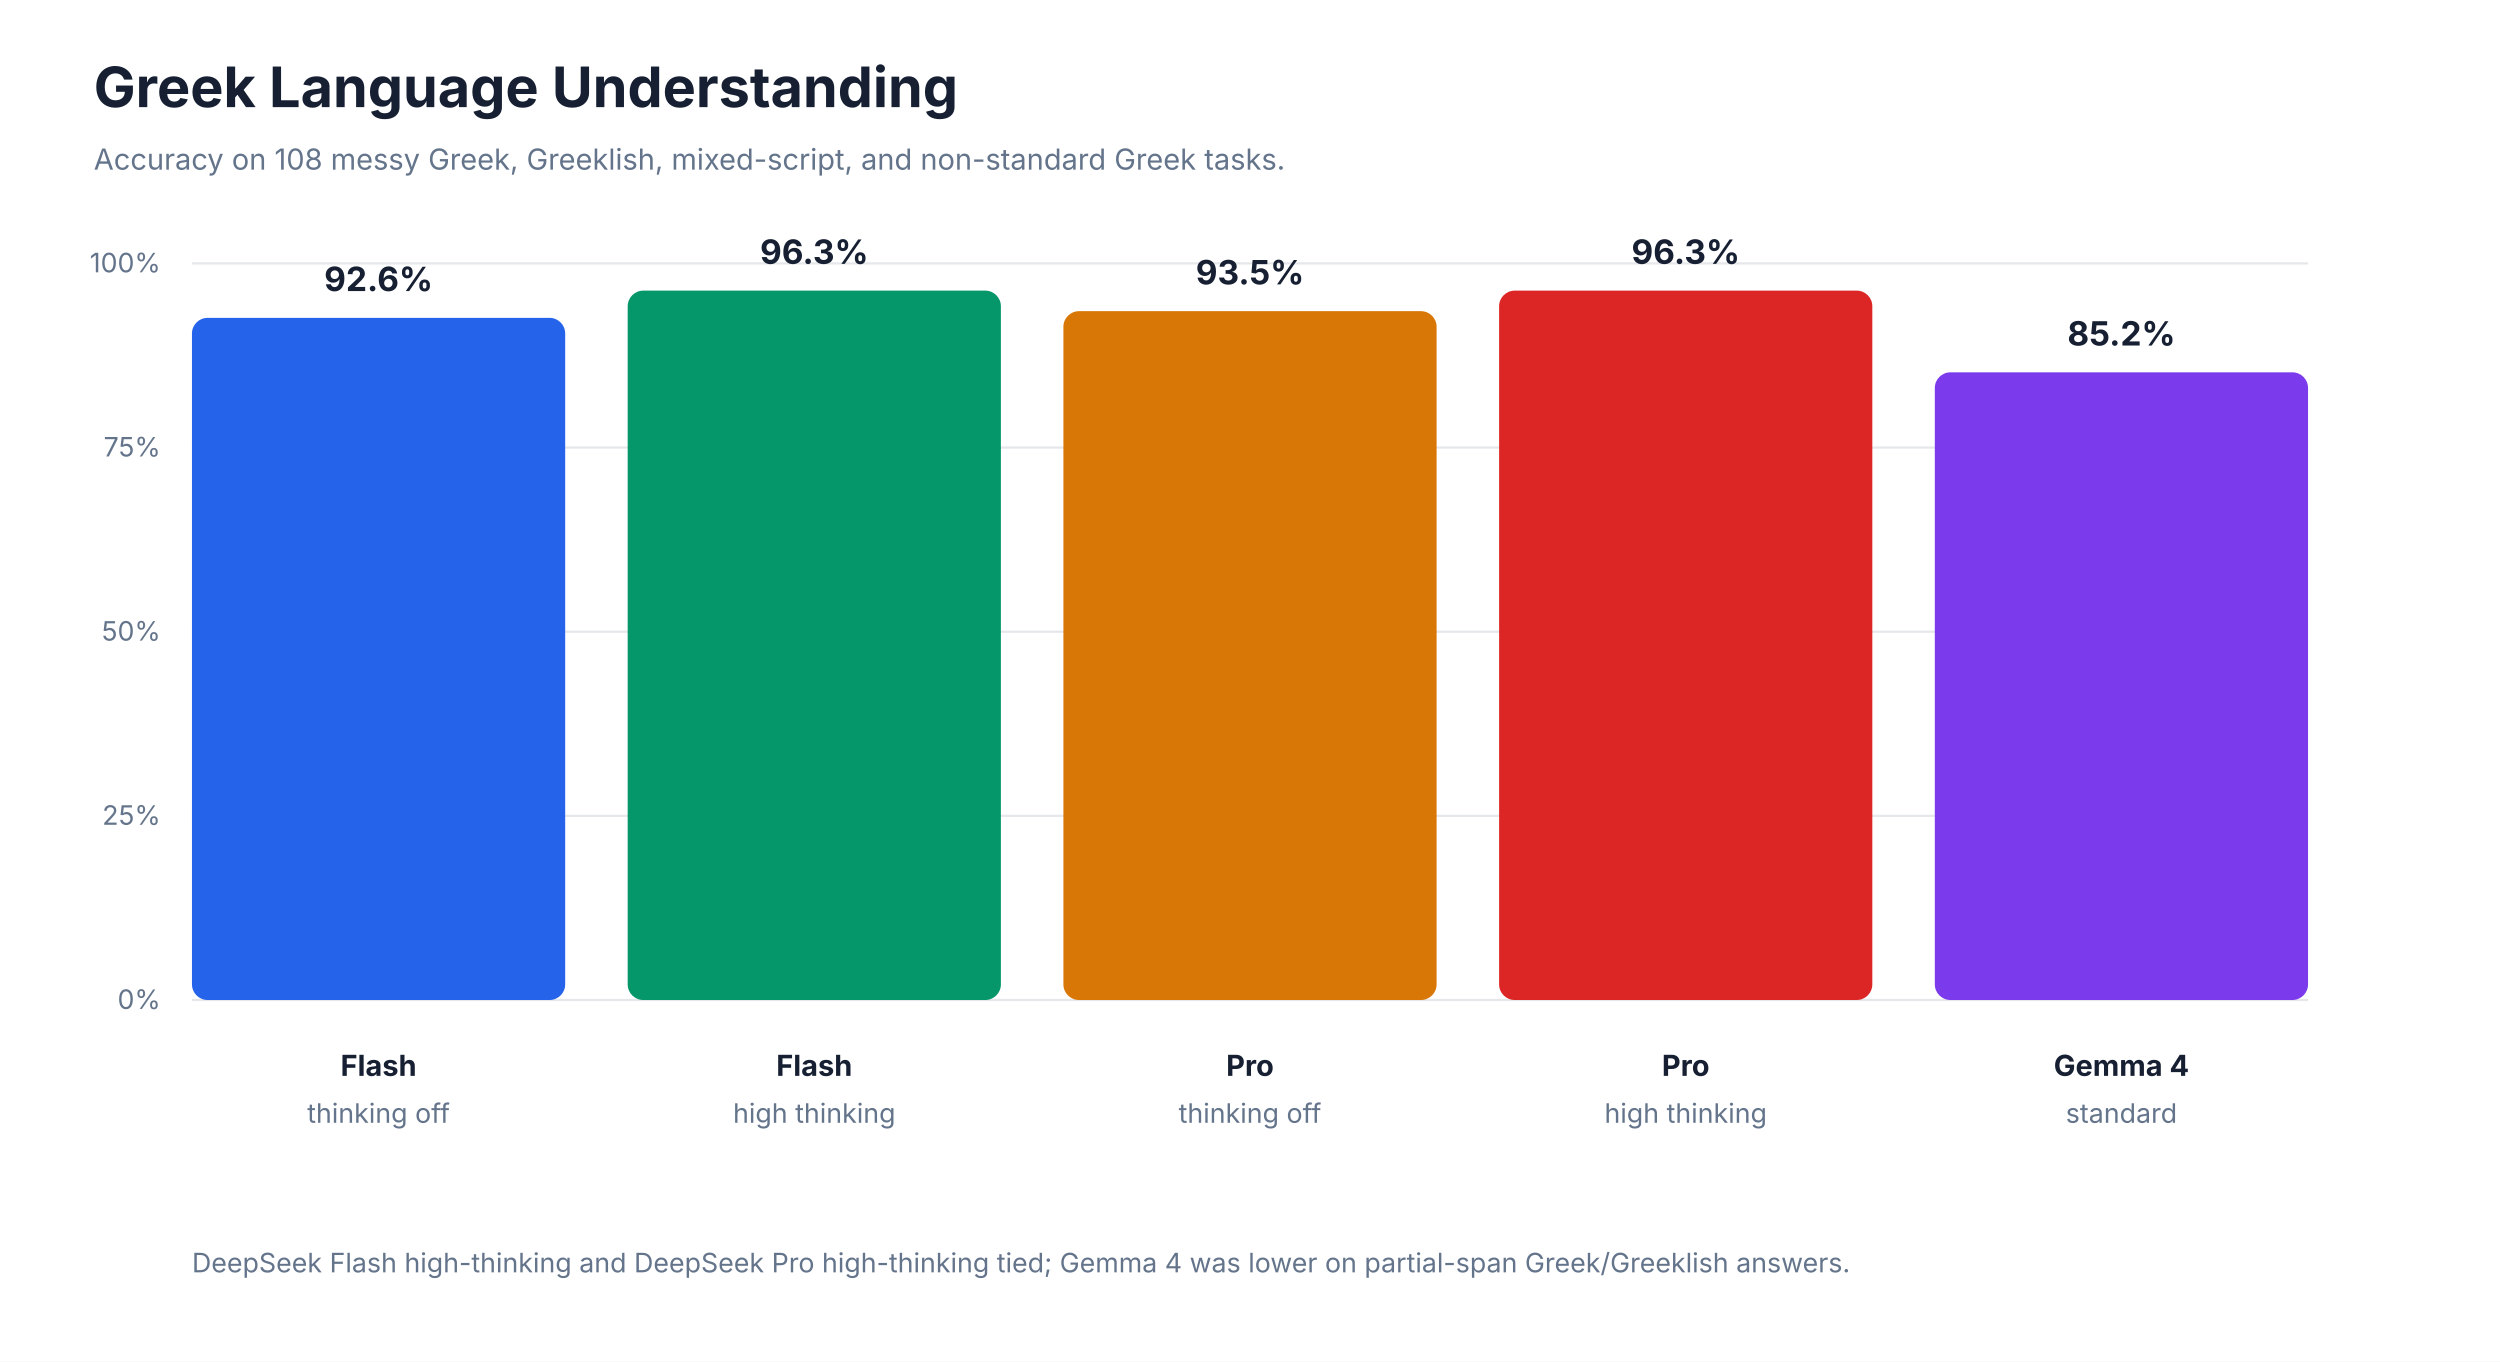
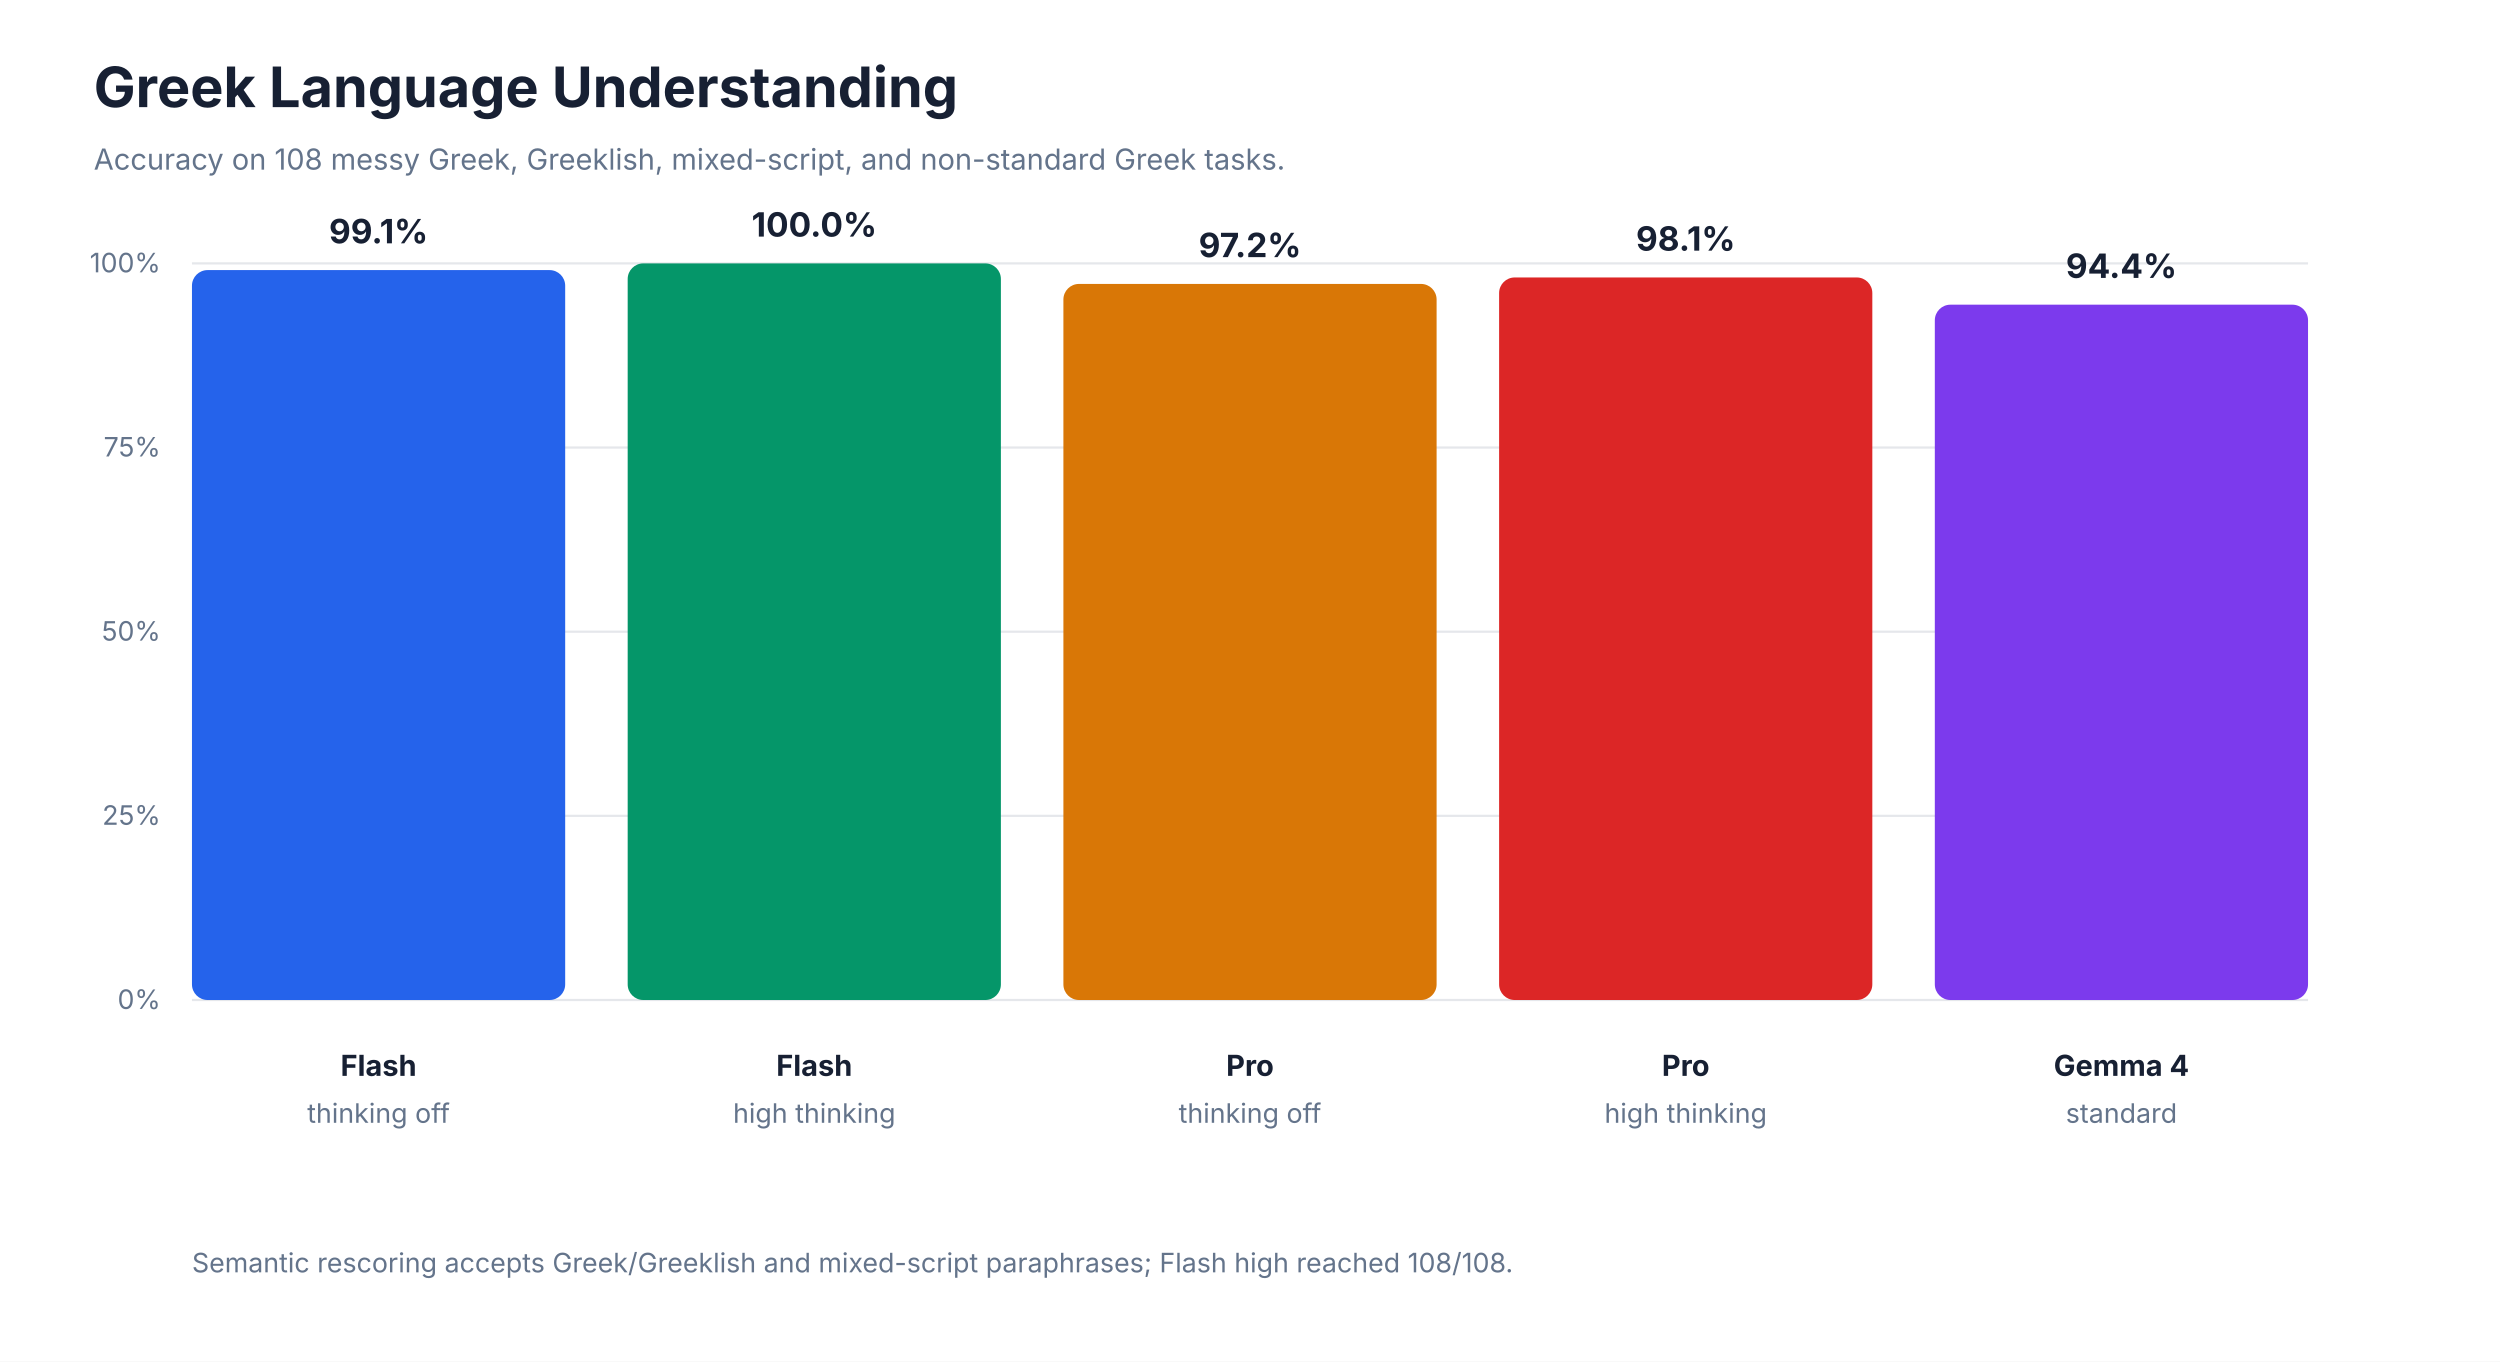
<svg xmlns="http://www.w3.org/2000/svg" width="1120" height="610" viewBox="0 0 1120 610" role="img" aria-labelledby="title desc">
  <rect width="100%" height="100%" fill="#ffffff" />
-   <text x="42" y="48" font-family="Inter, ui-sans-serif, system-ui, -apple-system, Segoe UI, sans-serif" font-size="25" font-weight="750" fill="#172033">Greek Language Understanding</text>
+   <text x="42" y="48" font-family="Inter, ui-sans-serif, system-ui, -apple-system, Segoe UI, sans-serif" font-size="25" fill="#172033" font-weight="750">Greek Language Understanding</text>
  <text x="42" y="76" font-family="Inter, ui-sans-serif, system-ui, -apple-system, Segoe UI, sans-serif" font-size="13" fill="#64748b">Accuracy on 108 messy Greek, Greeklish, mixed-script, and non-standard Greek tasks.</text>
  <line x1="86" y1="448.0" x2="1034" y2="448.0" stroke="#e5e7eb" />
  <text x="72" y="452.0" font-family="Inter, ui-sans-serif, system-ui, -apple-system, Segoe UI, sans-serif" font-size="12" fill="#64748b" text-anchor="end">0%</text>
  <line x1="86" y1="365.5" x2="1034" y2="365.5" stroke="#e5e7eb" />
  <text x="72" y="369.5" font-family="Inter, ui-sans-serif, system-ui, -apple-system, Segoe UI, sans-serif" font-size="12" fill="#64748b" text-anchor="end">25%</text>
  <line x1="86" y1="283.0" x2="1034" y2="283.0" stroke="#e5e7eb" />
  <text x="72" y="287.0" font-family="Inter, ui-sans-serif, system-ui, -apple-system, Segoe UI, sans-serif" font-size="12" fill="#64748b" text-anchor="end">50%</text>
  <line x1="86" y1="200.5" x2="1034" y2="200.5" stroke="#e5e7eb" />
  <text x="72" y="204.5" font-family="Inter, ui-sans-serif, system-ui, -apple-system, Segoe UI, sans-serif" font-size="12" fill="#64748b" text-anchor="end">75%</text>
  <line x1="86" y1="118.0" x2="1034" y2="118.0" stroke="#e5e7eb" />
  <text x="72" y="122.0" font-family="Inter, ui-sans-serif, system-ui, -apple-system, Segoe UI, sans-serif" font-size="12" fill="#64748b" text-anchor="end">100%</text>
-   <rect x="86.0" y="142.4" width="167.2" height="305.6" rx="7" fill="#2563eb" />
-   <text x="169.6" y="130.4" font-family="Inter, ui-sans-serif, system-ui, -apple-system, Segoe UI, sans-serif" font-size="15" font-weight="750" fill="#172033" text-anchor="middle">92.6%</text>
-   <text x="169.6" y="482" font-family="Inter, ui-sans-serif, system-ui, -apple-system, Segoe UI, sans-serif" font-size="13" font-weight="700" fill="#172033" text-anchor="middle">Flash</text>
+   <rect x="86.0" y="121.0" width="167.2" height="327.0" rx="7" fill="#2563eb" />
+   <text x="169.6" y="109.0" font-family="Inter, ui-sans-serif, system-ui, -apple-system, Segoe UI, sans-serif" font-size="15" fill="#172033" font-weight="750" text-anchor="middle">99.1%</text>
+   <text x="169.6" y="482" font-family="Inter, ui-sans-serif, system-ui, -apple-system, Segoe UI, sans-serif" font-size="13" fill="#172033" font-weight="700" text-anchor="middle">Flash</text>
  <text x="169.6" y="503" font-family="Inter, ui-sans-serif, system-ui, -apple-system, Segoe UI, sans-serif" font-size="12" fill="#64748b" text-anchor="middle">thinking off</text>
-   <rect x="281.2" y="130.2" width="167.2" height="317.8" rx="7" fill="#059669" />
-   <text x="364.8" y="118.2" font-family="Inter, ui-sans-serif, system-ui, -apple-system, Segoe UI, sans-serif" font-size="15" font-weight="750" fill="#172033" text-anchor="middle">96.3%</text>
-   <text x="364.8" y="482" font-family="Inter, ui-sans-serif, system-ui, -apple-system, Segoe UI, sans-serif" font-size="13" font-weight="700" fill="#172033" text-anchor="middle">Flash</text>
+   <rect x="281.2" y="118.0" width="167.2" height="330.0" rx="7" fill="#059669" />
+   <text x="364.8" y="106.0" font-family="Inter, ui-sans-serif, system-ui, -apple-system, Segoe UI, sans-serif" font-size="15" fill="#172033" font-weight="750" text-anchor="middle">100.0%</text>
+   <text x="364.8" y="482" font-family="Inter, ui-sans-serif, system-ui, -apple-system, Segoe UI, sans-serif" font-size="13" fill="#172033" font-weight="700" text-anchor="middle">Flash</text>
  <text x="364.8" y="503" font-family="Inter, ui-sans-serif, system-ui, -apple-system, Segoe UI, sans-serif" font-size="12" fill="#64748b" text-anchor="middle">high thinking</text>
-   <rect x="476.4" y="139.4" width="167.2" height="308.6" rx="7" fill="#d97706" />
-   <text x="560.0" y="127.4" font-family="Inter, ui-sans-serif, system-ui, -apple-system, Segoe UI, sans-serif" font-size="15" font-weight="750" fill="#172033" text-anchor="middle">93.5%</text>
-   <text x="560.0" y="482" font-family="Inter, ui-sans-serif, system-ui, -apple-system, Segoe UI, sans-serif" font-size="13" font-weight="700" fill="#172033" text-anchor="middle">Pro</text>
+   <rect x="476.4" y="127.2" width="167.2" height="320.8" rx="7" fill="#d97706" />
+   <text x="560.0" y="115.2" font-family="Inter, ui-sans-serif, system-ui, -apple-system, Segoe UI, sans-serif" font-size="15" fill="#172033" font-weight="750" text-anchor="middle">97.2%</text>
+   <text x="560.0" y="482" font-family="Inter, ui-sans-serif, system-ui, -apple-system, Segoe UI, sans-serif" font-size="13" fill="#172033" font-weight="700" text-anchor="middle">Pro</text>
  <text x="560.0" y="503" font-family="Inter, ui-sans-serif, system-ui, -apple-system, Segoe UI, sans-serif" font-size="12" fill="#64748b" text-anchor="middle">thinking off</text>
-   <rect x="671.6" y="130.2" width="167.2" height="317.8" rx="7" fill="#dc2626" />
-   <text x="755.2" y="118.2" font-family="Inter, ui-sans-serif, system-ui, -apple-system, Segoe UI, sans-serif" font-size="15" font-weight="750" fill="#172033" text-anchor="middle">96.3%</text>
-   <text x="755.2" y="482" font-family="Inter, ui-sans-serif, system-ui, -apple-system, Segoe UI, sans-serif" font-size="13" font-weight="700" fill="#172033" text-anchor="middle">Pro</text>
+   <rect x="671.6" y="124.3" width="167.2" height="323.7" rx="7" fill="#dc2626" />
+   <text x="755.2" y="112.3" font-family="Inter, ui-sans-serif, system-ui, -apple-system, Segoe UI, sans-serif" font-size="15" fill="#172033" font-weight="750" text-anchor="middle">98.1%</text>
+   <text x="755.2" y="482" font-family="Inter, ui-sans-serif, system-ui, -apple-system, Segoe UI, sans-serif" font-size="13" fill="#172033" font-weight="700" text-anchor="middle">Pro</text>
  <text x="755.2" y="503" font-family="Inter, ui-sans-serif, system-ui, -apple-system, Segoe UI, sans-serif" font-size="12" fill="#64748b" text-anchor="middle">high thinking</text>
-   <rect x="866.8" y="166.8" width="167.2" height="281.2" rx="7" fill="#7c3aed" />
-   <text x="950.4" y="154.8" font-family="Inter, ui-sans-serif, system-ui, -apple-system, Segoe UI, sans-serif" font-size="15" font-weight="750" fill="#172033" text-anchor="middle">85.2%</text>
-   <text x="950.4" y="482" font-family="Inter, ui-sans-serif, system-ui, -apple-system, Segoe UI, sans-serif" font-size="13" font-weight="700" fill="#172033" text-anchor="middle">Gemma 4</text>
+   <rect x="866.8" y="136.5" width="167.2" height="311.5" rx="7" fill="#7c3aed" />
+   <text x="950.4" y="124.5" font-family="Inter, ui-sans-serif, system-ui, -apple-system, Segoe UI, sans-serif" font-size="15" fill="#172033" font-weight="750" text-anchor="middle">94.4%</text>
+   <text x="950.4" y="482" font-family="Inter, ui-sans-serif, system-ui, -apple-system, Segoe UI, sans-serif" font-size="13" fill="#172033" font-weight="700" text-anchor="middle">Gemma 4</text>
  <text x="950.4" y="503" font-family="Inter, ui-sans-serif, system-ui, -apple-system, Segoe UI, sans-serif" font-size="12" fill="#64748b" text-anchor="middle">standard</text>
-   <text x="86" y="570" font-family="Inter, ui-sans-serif, system-ui, -apple-system, Segoe UI, sans-serif" font-size="12" fill="#64748b">DeepSeek Flash high-thinking and DeepSeek Pro high-thinking tied; Gemma 4 was lower on partial-span Greek/Greeklish answers.</text>
+   <text x="86" y="570" font-family="Inter, ui-sans-serif, system-ui, -apple-system, Segoe UI, sans-serif" font-size="12" fill="#64748b">Semantic rescoring accepts Greek/Greeklish and mixed-script paraphrases; Flash high reached 108/108.</text>
</svg>
